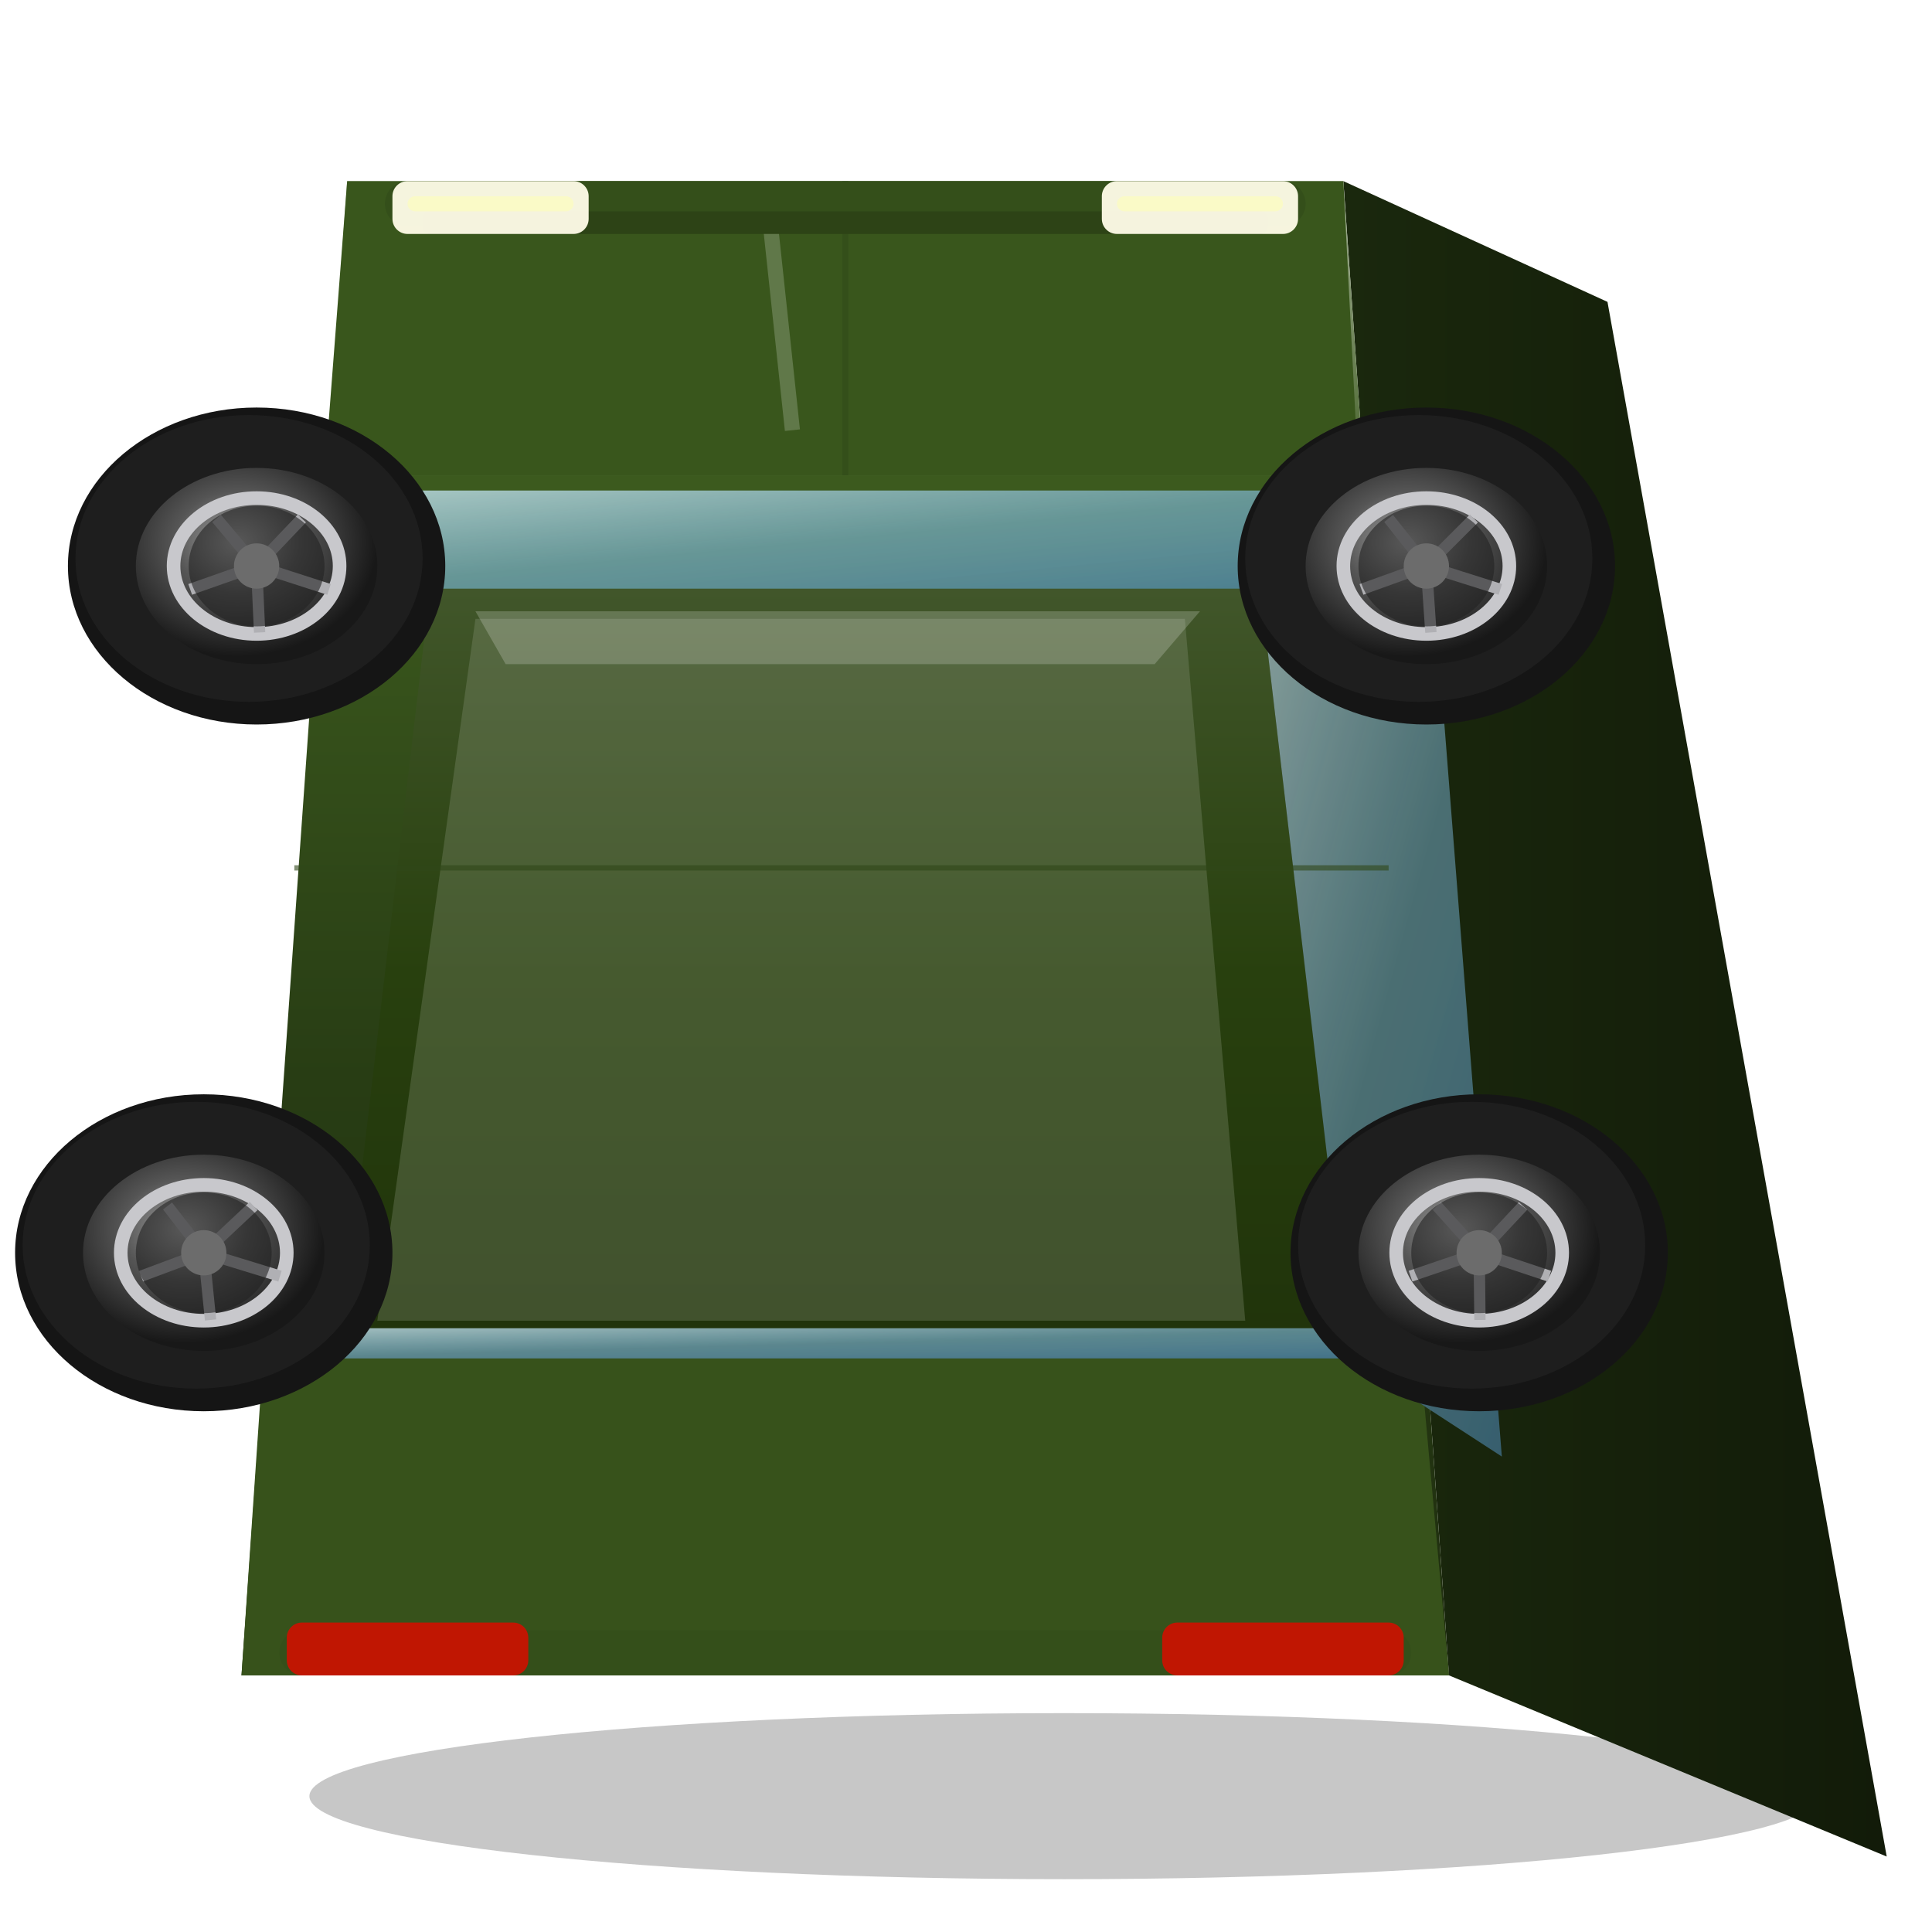
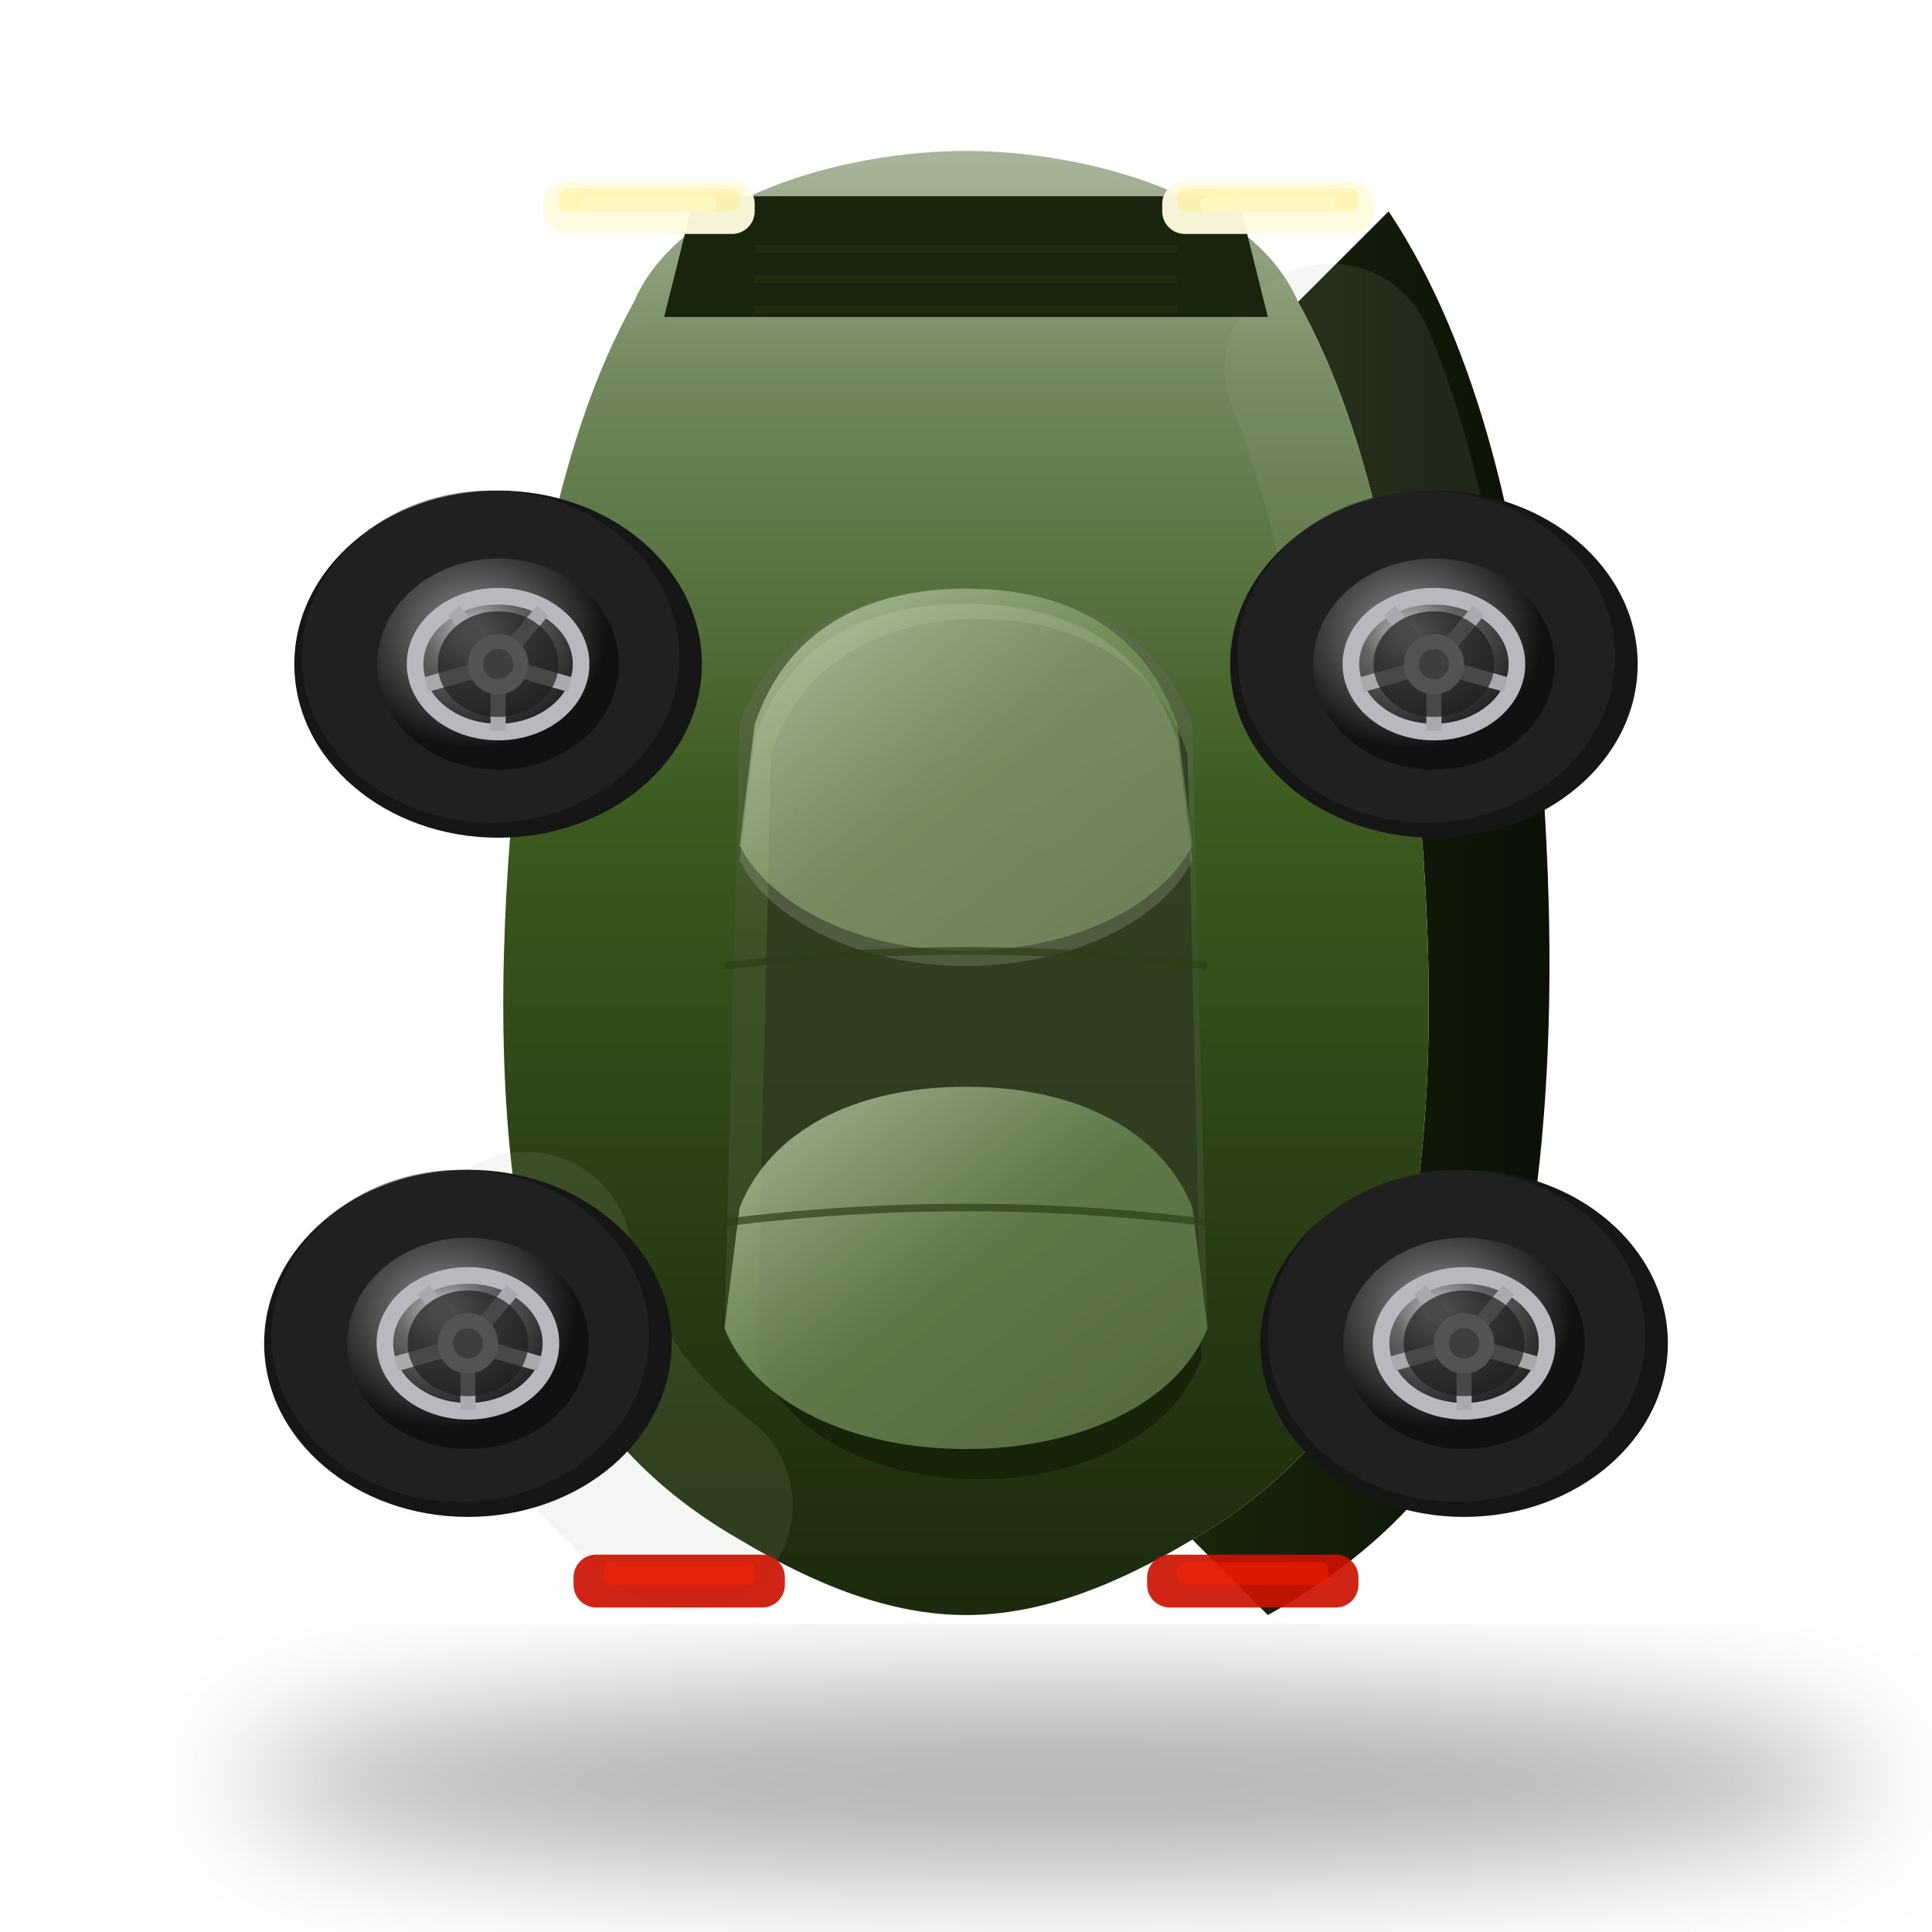
<svg xmlns="http://www.w3.org/2000/svg" viewBox="0 0 256 256">
  <defs>
    <linearGradient id="pgwrangler" x1="0" y1="0" x2="0" y2="1">
-       <stop offset="0%" stop-color="rgb(161,175,147)" />
-       <stop offset="22%" stop-color="rgb(60,90,30)" />
-       <stop offset="60%" stop-color="rgb(40,61,20)" />
-       <stop offset="100%" stop-color="rgb(31,46,15)" />
+       <stop offset="0%" stop-color="rgb(167,180,153)" />
+       <stop offset="15%" stop-color="rgb(114,136,93)" />
+       <stop offset="45%" stop-color="rgb(60,90,30)" />
+       <stop offset="78%" stop-color="rgb(39,58,19)" />
+       <stop offset="100%" stop-color="rgb(28,43,14)" />
    </linearGradient>
    <linearGradient id="spwrangler" x1="0" y1="0" x2="1" y2="0">
-       <stop offset="0%" stop-color="rgb(26,40,13)" />
-       <stop offset="100%" stop-color="rgb(18,27,9)" />
+       <stop offset="0%" stop-color="rgb(25,37,12)" />
+       <stop offset="60%" stop-color="rgb(16,25,8)" />
+       <stop offset="100%" stop-color="rgb(11,17,5)" />
    </linearGradient>
    <linearGradient id="rgwrangler" x1="0" y1="0" x2="0" y2="1">
-       <stop offset="0%" stop-color="rgb(65,86,42)" />
-       <stop offset="50%" stop-color="rgb(40,64,14)" />
-       <stop offset="100%" stop-color="rgb(32,51,11)" />
+       <stop offset="0%" stop-color="rgb(83,102,62)" />
+       <stop offset="40%" stop-color="rgb(40,64,14)" />
+       <stop offset="100%" stop-color="rgb(28,44,9)" />
    </linearGradient>
    <linearGradient id="glwrangler" x1="0" y1="0" x2="1" y2="1">
-       <stop offset="0%" stop-color="rgba(210,240,255,0.75)" />
-       <stop offset="50%" stop-color="rgba(130,190,230,0.60)" />
-       <stop offset="100%" stop-color="rgba(80,140,190,0.70)" />
+       <stop offset="0%" stop-color="rgba(197,212,183,0.82)" />
+       <stop offset="50%" stop-color="rgba(128,160,96,0.60)" />
+       <stop offset="100%" stop-color="rgba(96,120,72,0.72)" />
    </linearGradient>
-     <radialGradient id="wgwrangler" cx="42%" cy="38%" r="58%">
-       <stop offset="0%" stop-color="#aaa" />
-       <stop offset="45%" stop-color="#555" />
-       <stop offset="100%" stop-color="#181818" />
+     <radialGradient id="wgwrangler" cx="40%" cy="35%" r="55%">
+       <stop offset="0%" stop-color="#c8c8cc" />
+       <stop offset="35%" stop-color="#666" />
+       <stop offset="100%" stop-color="#111" />
    </radialGradient>
+     <filter id="sfwrangler" x="-30%" y="-30%" width="160%" height="160%">
+       <feGaussianBlur stdDeviation="8" />
+     </filter>
  </defs>
-   <ellipse cx="141" cy="238" rx="100" ry="11" fill="rgba(0,0,0,0.22)" />
-   <polygon points="178,24 213,40 250,246 192,222" fill="url(#spwrangler)" />
-   <polygon points="46,24 178,24 192,222 32,222" fill="url(#pgwrangler)" />
-   <polygon points="46,24 178,24 180,63 43,63" fill="rgb(57,86,28)" />
-   <line x1="102" y1="29" x2="105" y2="57" stroke="rgb(161,175,147)" stroke-width="2" opacity="0.38" />
-   <line x1="112" y1="24" x2="112" y2="63" stroke="rgb(48,72,24)" stroke-width="0.8" opacity="0.55" />
-   <polygon points="35,178 188,178 192,222 32,222" fill="rgb(55,82,27)" />
-   <polygon points="43,63 180,63 167,78 57,78" fill="rgb(60,90,30)" />
-   <polygon points="57,78 167,78 179,180 45,180" fill="url(#rgwrangler)" />
-   <polygon points="167,78 191,91 199,193 179,180" fill="rgb(23,37,8)" />
-   <polygon points="63,82 157,82 165,175 50,175" fill="rgb(147,159,134)" opacity="0.28" />
-   <polygon points="57,78 167,78 180,65 43,65" fill="url(#glwrangler)" />
-   <polygon points="63,81 159,81 153,88 67,88" fill="rgba(255,255,255,0.20)" />
-   <polygon points="45,180 179,180 188,176 35,176" fill="url(#glwrangler)" />
-   <polygon points="167,78 191,91 199,193 179,180" fill="url(#glwrangler)" opacity="0.80" />
-   <line x1="39" y1="115" x2="184" y2="115" stroke="rgb(46,70,23)" stroke-width="0.7" opacity="0.6" />
-   <rect x="51" y="24" width="122" height="6" rx="3" fill="rgb(52,79,26)" />
-   <rect x="56" y="28" width="112" height="3" rx="1" fill="rgb(45,67,22)" />
-   <rect x="37" y="216" width="150" height="6" rx="3" fill="rgb(52,79,26)" />
-   <rect x="52" y="24" width="26" height="7" rx="2" fill="#fffce8" opacity="0.95" />
-   <rect x="146" y="24" width="26" height="7" rx="2" fill="#fffce8" opacity="0.95" />
-   <rect x="54" y="26" width="22" height="2" rx="1" fill="rgba(255,255,180,0.55)" />
-   <rect x="148" y="26" width="22" height="2" rx="1" fill="rgba(255,255,180,0.55)" />
-   <rect x="38" y="215" width="32" height="7" rx="2" fill="#cc1100" opacity="0.92" />
-   <rect x="154" y="215" width="32" height="7" rx="2" fill="#cc1100" opacity="0.92" />
-   <ellipse cx="34" cy="75" rx="25" ry="21" fill="#151515" />
-   <ellipse cx="33" cy="74" rx="23" ry="19" fill="#333" opacity="0.30" />
-   <ellipse cx="34" cy="75" rx="16" ry="13" fill="url(#wgwrangler)" />
-   <ellipse cx="34" cy="75" rx="11" ry="9" fill="none" stroke="#c8c8cc" stroke-width="1.8" />
-   <line x1="34" y1="75" x2="43.6" y2="78.1" stroke="#b0b0b4" stroke-width="1.5" />
-   <line x1="34" y1="75" x2="34.4" y2="83.8" stroke="#b0b0b4" stroke-width="1.5" />
-   <line x1="34" y1="75" x2="25.2" y2="78.1" stroke="#b0b0b4" stroke-width="1.5" />
-   <line x1="34" y1="75" x2="28.7" y2="68.7" stroke="#b0b0b4" stroke-width="1.5" />
-   <line x1="34" y1="75" x2="40.0" y2="68.7" stroke="#b0b0b4" stroke-width="1.5" />
-   <circle cx="34" cy="75" r="3" fill="#ddd" />
-   <ellipse cx="34" cy="75" rx="9" ry="8" fill="#222" opacity="0.6" />
-   <ellipse cx="189" cy="75" rx="25" ry="21" fill="#151515" />
-   <ellipse cx="188" cy="74" rx="23" ry="19" fill="#333" opacity="0.30" />
-   <ellipse cx="189" cy="75" rx="16" ry="13" fill="url(#wgwrangler)" />
-   <ellipse cx="189" cy="75" rx="11" ry="9" fill="none" stroke="#c8c8cc" stroke-width="1.8" />
-   <line x1="189" y1="75" x2="198.8" y2="78.1" stroke="#b0b0b4" stroke-width="1.5" />
-   <line x1="189" y1="75" x2="189.6" y2="83.8" stroke="#b0b0b4" stroke-width="1.5" />
-   <line x1="189" y1="75" x2="180.4" y2="78.1" stroke="#b0b0b4" stroke-width="1.5" />
-   <line x1="189" y1="75" x2="184.0" y2="68.7" stroke="#b0b0b4" stroke-width="1.5" />
-   <line x1="189" y1="75" x2="195.3" y2="68.7" stroke="#b0b0b4" stroke-width="1.5" />
-   <circle cx="189" cy="75" r="3" fill="#ddd" />
-   <ellipse cx="189" cy="75" rx="9" ry="8" fill="#222" opacity="0.6" />
-   <ellipse cx="27" cy="166" rx="25" ry="21" fill="#151515" />
-   <ellipse cx="26" cy="165" rx="23" ry="19" fill="#333" opacity="0.30" />
-   <ellipse cx="27" cy="166" rx="16" ry="13" fill="url(#wgwrangler)" />
-   <ellipse cx="27" cy="166" rx="11" ry="9" fill="none" stroke="#c8c8cc" stroke-width="1.8" />
-   <line x1="27" y1="166" x2="37.1" y2="169.1" stroke="#b0b0b4" stroke-width="1.5" />
-   <line x1="27" y1="166" x2="27.9" y2="174.9" stroke="#b0b0b4" stroke-width="1.5" />
-   <line x1="27" y1="166" x2="18.7" y2="169.1" stroke="#b0b0b4" stroke-width="1.5" />
-   <line x1="27" y1="166" x2="22.2" y2="159.8" stroke="#b0b0b4" stroke-width="1.5" />
-   <line x1="27" y1="166" x2="33.6" y2="159.8" stroke="#b0b0b4" stroke-width="1.5" />
-   <circle cx="27" cy="166" r="3" fill="#ddd" />
-   <ellipse cx="27" cy="166" rx="9" ry="8" fill="#222" opacity="0.6" />
-   <ellipse cx="196" cy="166" rx="25" ry="21" fill="#151515" />
-   <ellipse cx="195" cy="165" rx="23" ry="19" fill="#333" opacity="0.30" />
-   <ellipse cx="196" cy="166" rx="16" ry="13" fill="url(#wgwrangler)" />
-   <ellipse cx="196" cy="166" rx="11" ry="9" fill="none" stroke="#c8c8cc" stroke-width="1.8" />
-   <line x1="196" y1="166" x2="205.3" y2="169.1" stroke="#b0b0b4" stroke-width="1.5" />
-   <line x1="196" y1="166" x2="196.1" y2="174.9" stroke="#b0b0b4" stroke-width="1.5" />
-   <line x1="196" y1="166" x2="186.9" y2="169.1" stroke="#b0b0b4" stroke-width="1.5" />
-   <line x1="196" y1="166" x2="190.4" y2="159.8" stroke="#b0b0b4" stroke-width="1.5" />
-   <line x1="196" y1="166" x2="201.8" y2="159.8" stroke="#b0b0b4" stroke-width="1.5" />
-   <circle cx="196" cy="166" r="3" fill="#ddd" />
-   <ellipse cx="196" cy="166" rx="9" ry="8" fill="#222" opacity="0.6" />
+   <ellipse cx="140" cy="236" rx="108" ry="13" fill="rgba(0,0,0,0.30)" filter="url(#sfwrangler)" />
+   <path d="M172,40 C182,58 186,82 188,106 C190,128 190,150 186,168 C182,184 172,196 158,204 L168,214 C186,204 198,190 202,168 C206,146 206,122 204,98 C202,72 196,46 184,28Z" fill="url(#spwrangler)" />
+   <path d="M128,20 C112,20 90,26 84,40 C74,58 70,82 68,106 C66,128 66,150 70,168 C74,184 84,196 98,204 C108,210 118,214 128,214 C138,214 148,210 158,204 C172,196 182,184 186,168 C190,150 190,128 188,106 C186,82 182,58 172,40 C166,26 144,20 128,20Z" fill="url(#pgwrangler)" />
+   <path d="M128,20 C112,20 90,26 84,40 C74,58 70,82 68,106 C66,128 66,150 70,168 C74,184 84,196 98,204 C108,210 118,214 128,214 C138,214 148,210 158,204 C172,196 182,184 186,168 C190,150 190,128 188,106 C186,82 182,58 172,40 C166,26 144,20 128,20Z" fill="none" stroke="rgb(167,180,153)" stroke-width="28" stroke-dasharray="40 200" stroke-dashoffset="60" opacity="0.12" stroke-linecap="round" />
+   <path d="M92,26 L164,26 L168,42 L88,42Z" fill="rgb(24,36,12)" rx="2" />
+   <line x1="100" y1="33" x2="156" y2="33" stroke="rgb(33,49,16)" stroke-width="1" opacity="0.7" />
+   <line x1="100" y1="37" x2="156" y2="37" stroke="rgb(33,49,16)" stroke-width="1" opacity="0.7" />
+   <line x1="100" y1="41" x2="156" y2="41" stroke="rgb(33,49,16)" stroke-width="1" opacity="0.7" />
+   <path d="M98,96 C102,84 114,78 128,78 C142,78 154,84 158,96 L160,176 C156,186 143,192 128,192 C113,192 100,186 96,176Z" fill="url(#rgwrangler)" />
+   <path d="M98,96 C102,84 114,78 128,78 C142,78 154,84 158,96 L160,176 C156,186 143,192 128,192 C113,192 100,186 96,176Z" fill="rgb(20,33,7)" transform="translate(12,4) scale(0.92,1)" opacity="0.85" />
+   <path d="M98,96 C102,84 114,78 128,78 C142,78 154,84 158,96 L160,176 C156,186 143,192 128,192 C113,192 100,186 96,176Z" fill="rgb(136,149,122)" opacity="0.22" />
+   <path d="M100,96 C104,84 114,78 128,78 C142,78 152,84 156,96 L158,112 C154,120 142,126 128,126 C114,126 102,120 98,112Z" fill="url(#glwrangler)" />
+   <path d="M100,96 C104,84 114,78 128,78 C142,78 152,84 156,96 L158,112 C154,120 142,126 128,126 C114,126 102,120 98,112Z" fill="rgba(216,226,207,0.18)" transform="translate(0,2)" />
+   <path d="M98,160 C102,150 113,144 128,144 C143,144 154,150 158,160 L160,176 C156,186 143,192 128,192 C113,192 100,186 96,176Z" fill="url(#glwrangler)" />
+   <path d="M96,128 Q128,124 160,128 M96,162 Q128,158 160,162" stroke="rgb(43,64,21)" stroke-width="1" fill="none" opacity="0.7" />
+   <rect x="72" y="24" width="28" height="7" rx="3" fill="#fffce0" opacity="0.96" />
+   <rect x="74" y="25" width="24" height="3" rx="1" fill="#ffee88" opacity="0.5" />
+   <rect x="77" y="26" width="18" height="2" rx="1" fill="rgba(255,250,200,0.7)" />
+   <rect x="154" y="24" width="28" height="7" rx="3" fill="#fffce0" opacity="0.96" />
+   <rect x="156" y="25" width="24" height="3" rx="1" fill="#ffee88" opacity="0.5" />
+   <rect x="159" y="26" width="18" height="2" rx="1" fill="rgba(255,250,200,0.7)" />
+   <rect x="76" y="206" width="28" height="7" rx="3" fill="#cc1100" opacity="0.92" />
+   <rect x="80" y="207" width="20" height="3" rx="1" fill="#ff2200" opacity="0.45" />
+   <rect x="152" y="206" width="28" height="7" rx="3" fill="#cc1100" opacity="0.92" />
+   <rect x="156" y="207" width="20" height="3" rx="1" fill="#ff2200" opacity="0.45" />
+   <ellipse cx="66" cy="88" rx="27" ry="23" fill="#161616" />
+   <ellipse cx="65" cy="87" rx="25" ry="22" fill="#2a2a2a" opacity="0.5" />
+   <ellipse cx="66" cy="88" rx="16" ry="14" fill="url(#wgwrangler)" />
+   <ellipse cx="66" cy="88" rx="11" ry="9" fill="none" stroke="#b8b8be" stroke-width="2.2" />
+   <line x1="66" y1="88" x2="75.5" y2="90.7" stroke="#aaaaae" stroke-width="2" />
+   <line x1="66" y1="88" x2="66.0" y2="96.8" stroke="#aaaaae" stroke-width="2" />
+   <line x1="66" y1="88" x2="56.5" y2="90.7" stroke="#aaaaae" stroke-width="2" />
+   <line x1="66" y1="88" x2="60.1" y2="80.9" stroke="#aaaaae" stroke-width="2" />
+   <line x1="66" y1="88" x2="71.9" y2="80.9" stroke="#aaaaae" stroke-width="2" />
+   <circle cx="66" cy="88" r="4" fill="#d0d0d4" />
+   <circle cx="66" cy="88" r="2" fill="#888" />
+   <ellipse cx="66" cy="88" rx="8" ry="7" fill="#1e1e1e" opacity="0.7" />
+   <ellipse cx="190" cy="88" rx="27" ry="23" fill="#161616" />
+   <ellipse cx="189" cy="87" rx="25" ry="22" fill="#2a2a2a" opacity="0.5" />
+   <ellipse cx="190" cy="88" rx="16" ry="14" fill="url(#wgwrangler)" />
+   <ellipse cx="190" cy="88" rx="11" ry="9" fill="none" stroke="#b8b8be" stroke-width="2.2" />
+   <line x1="190" y1="88" x2="199.5" y2="90.7" stroke="#aaaaae" stroke-width="2" />
+   <line x1="190" y1="88" x2="190.0" y2="96.8" stroke="#aaaaae" stroke-width="2" />
+   <line x1="190" y1="88" x2="180.5" y2="90.7" stroke="#aaaaae" stroke-width="2" />
+   <line x1="190" y1="88" x2="184.1" y2="80.9" stroke="#aaaaae" stroke-width="2" />
+   <line x1="190" y1="88" x2="195.9" y2="80.9" stroke="#aaaaae" stroke-width="2" />
+   <circle cx="190" cy="88" r="4" fill="#d0d0d4" />
+   <circle cx="190" cy="88" r="2" fill="#888" />
+   <ellipse cx="190" cy="88" rx="8" ry="7" fill="#1e1e1e" opacity="0.7" />
+   <ellipse cx="62" cy="178" rx="27" ry="23" fill="#161616" />
+   <ellipse cx="61" cy="177" rx="25" ry="22" fill="#2a2a2a" opacity="0.5" />
+   <ellipse cx="62" cy="178" rx="16" ry="14" fill="url(#wgwrangler)" />
+   <ellipse cx="62" cy="178" rx="11" ry="9" fill="none" stroke="#b8b8be" stroke-width="2.2" />
+   <line x1="62" y1="178" x2="71.5" y2="180.7" stroke="#aaaaae" stroke-width="2" />
+   <line x1="62" y1="178" x2="62.0" y2="186.8" stroke="#aaaaae" stroke-width="2" />
+   <line x1="62" y1="178" x2="52.5" y2="180.7" stroke="#aaaaae" stroke-width="2" />
+   <line x1="62" y1="178" x2="56.1" y2="170.9" stroke="#aaaaae" stroke-width="2" />
+   <line x1="62" y1="178" x2="67.9" y2="170.9" stroke="#aaaaae" stroke-width="2" />
+   <circle cx="62" cy="178" r="4" fill="#d0d0d4" />
+   <circle cx="62" cy="178" r="2" fill="#888" />
+   <ellipse cx="62" cy="178" rx="8" ry="7" fill="#1e1e1e" opacity="0.7" />
+   <ellipse cx="194" cy="178" rx="27" ry="23" fill="#161616" />
+   <ellipse cx="193" cy="177" rx="25" ry="22" fill="#2a2a2a" opacity="0.5" />
+   <ellipse cx="194" cy="178" rx="16" ry="14" fill="url(#wgwrangler)" />
+   <ellipse cx="194" cy="178" rx="11" ry="9" fill="none" stroke="#b8b8be" stroke-width="2.2" />
+   <line x1="194" y1="178" x2="203.5" y2="180.7" stroke="#aaaaae" stroke-width="2" />
+   <line x1="194" y1="178" x2="194.0" y2="186.8" stroke="#aaaaae" stroke-width="2" />
+   <line x1="194" y1="178" x2="184.5" y2="180.7" stroke="#aaaaae" stroke-width="2" />
+   <line x1="194" y1="178" x2="188.1" y2="170.9" stroke="#aaaaae" stroke-width="2" />
+   <line x1="194" y1="178" x2="199.9" y2="170.9" stroke="#aaaaae" stroke-width="2" />
+   <circle cx="194" cy="178" r="4" fill="#d0d0d4" />
+   <circle cx="194" cy="178" r="2" fill="#888" />
+   <ellipse cx="194" cy="178" rx="8" ry="7" fill="#1e1e1e" opacity="0.7" />
</svg>
